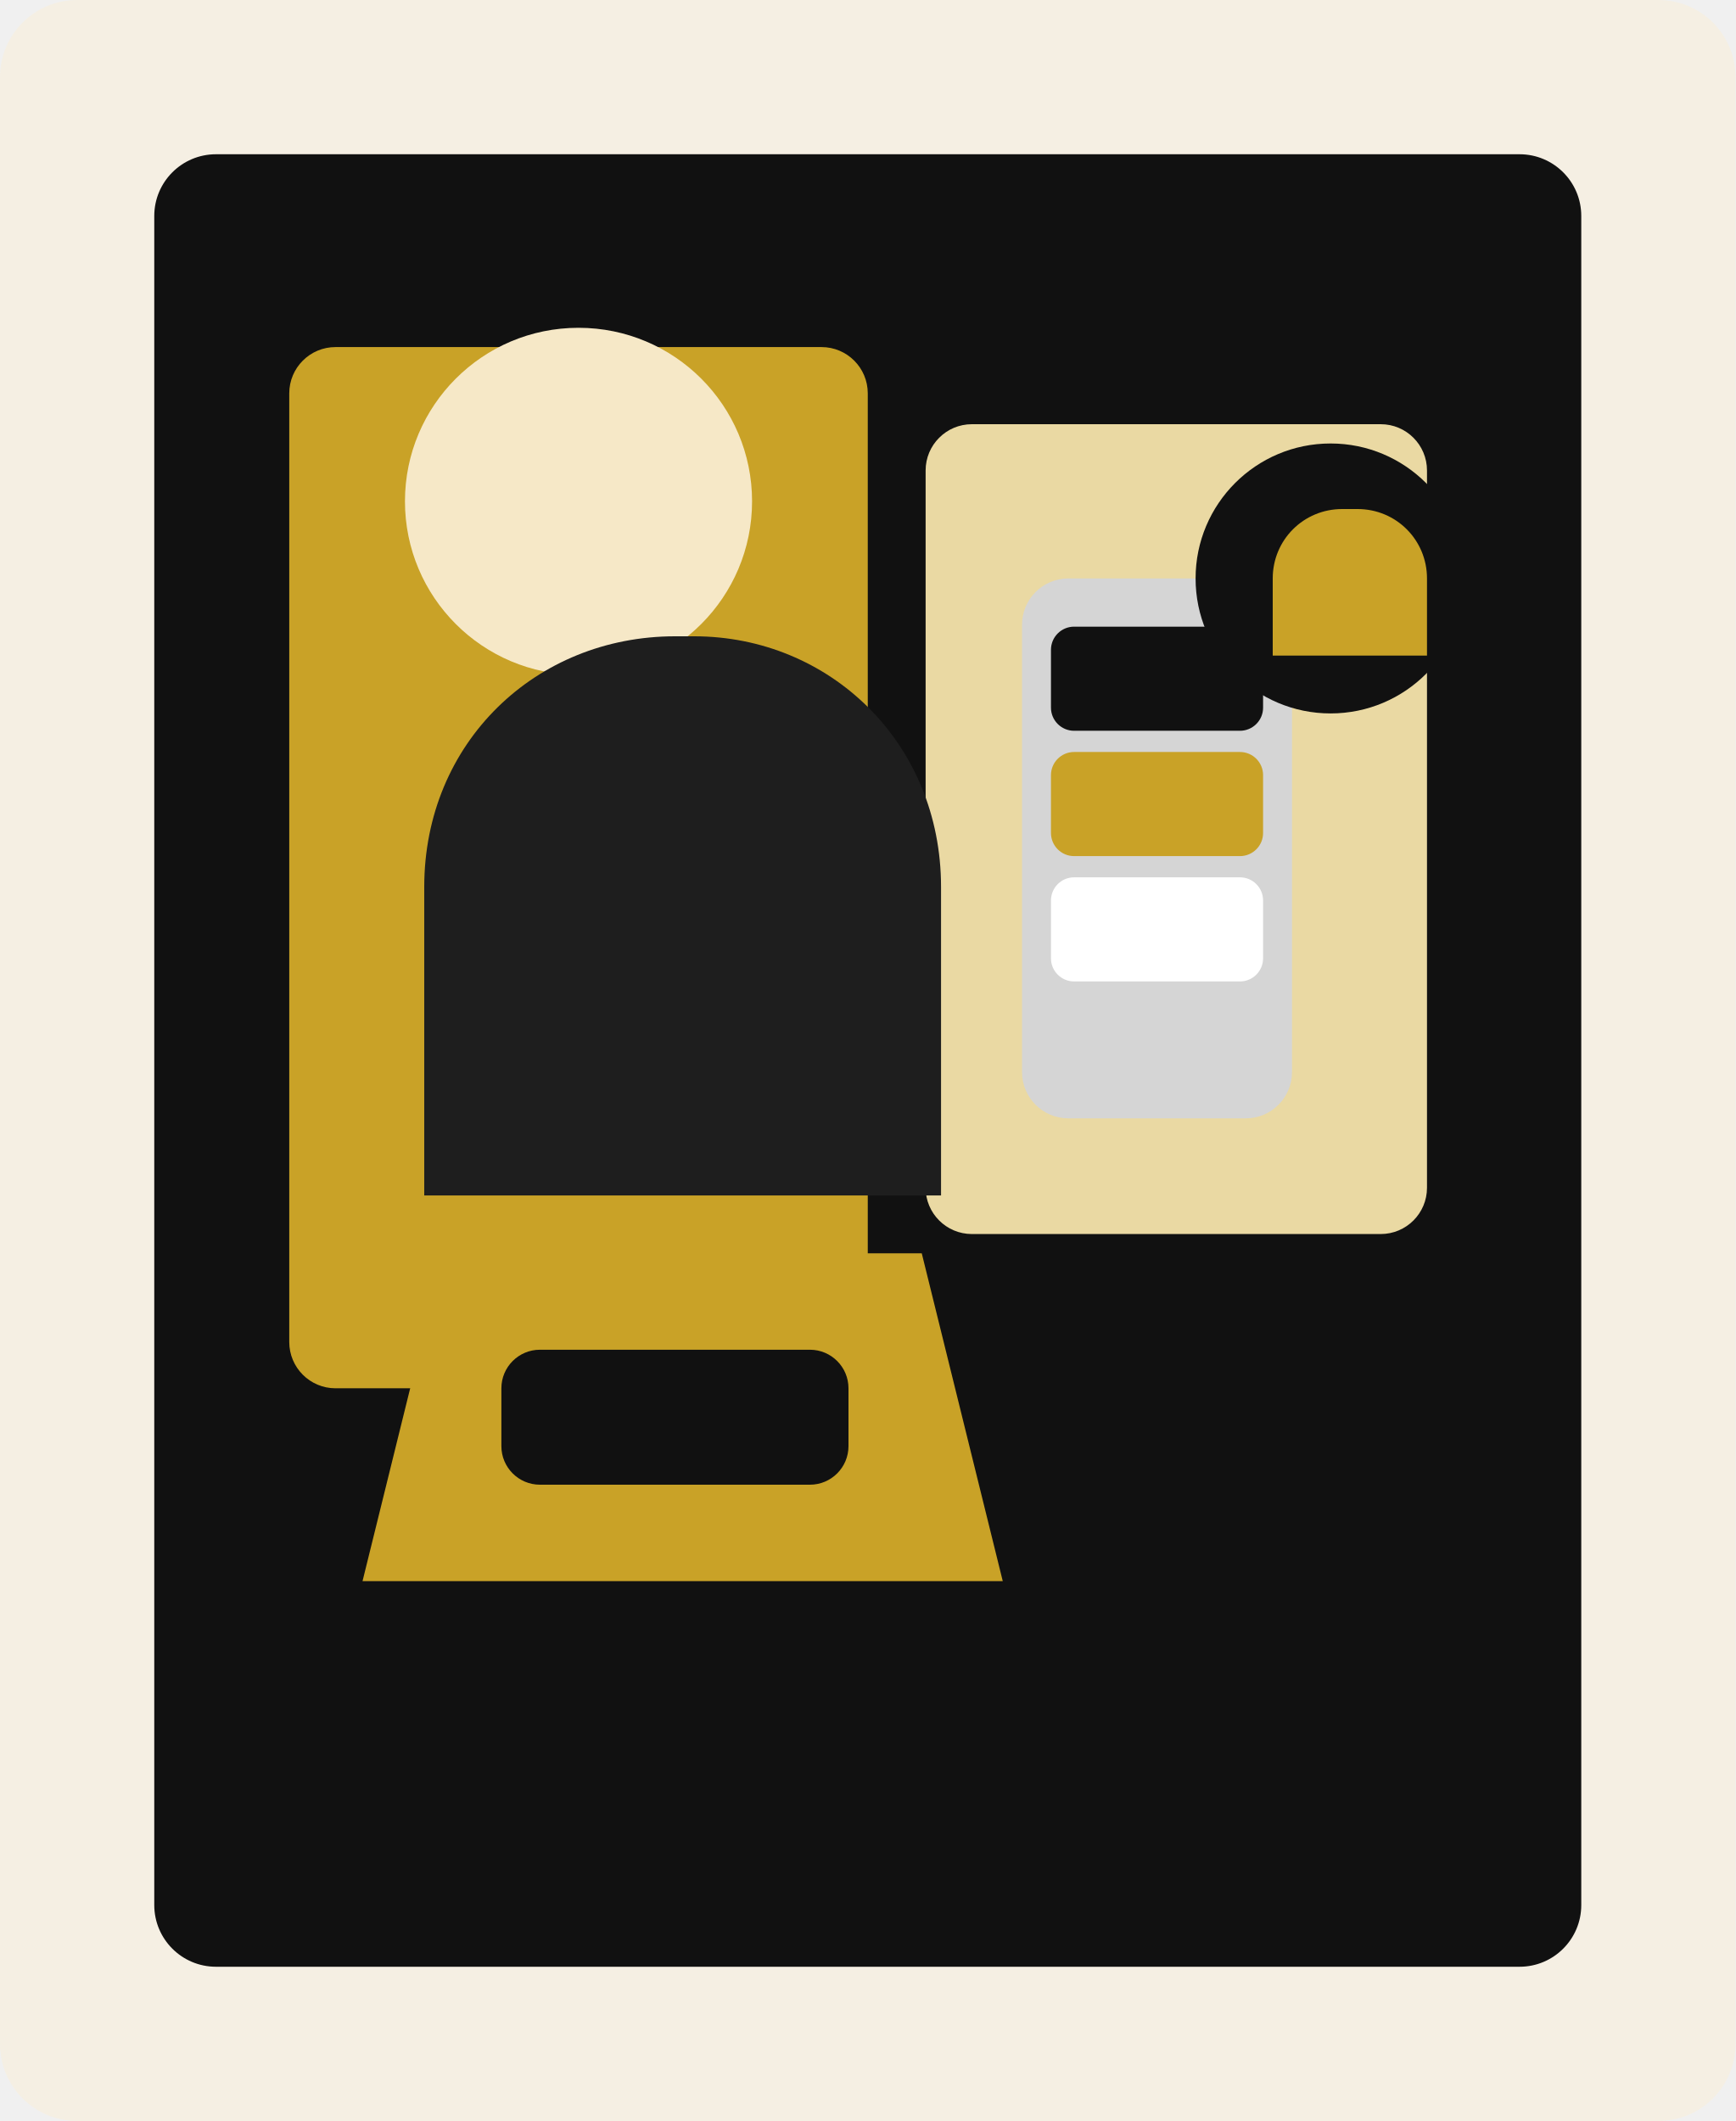
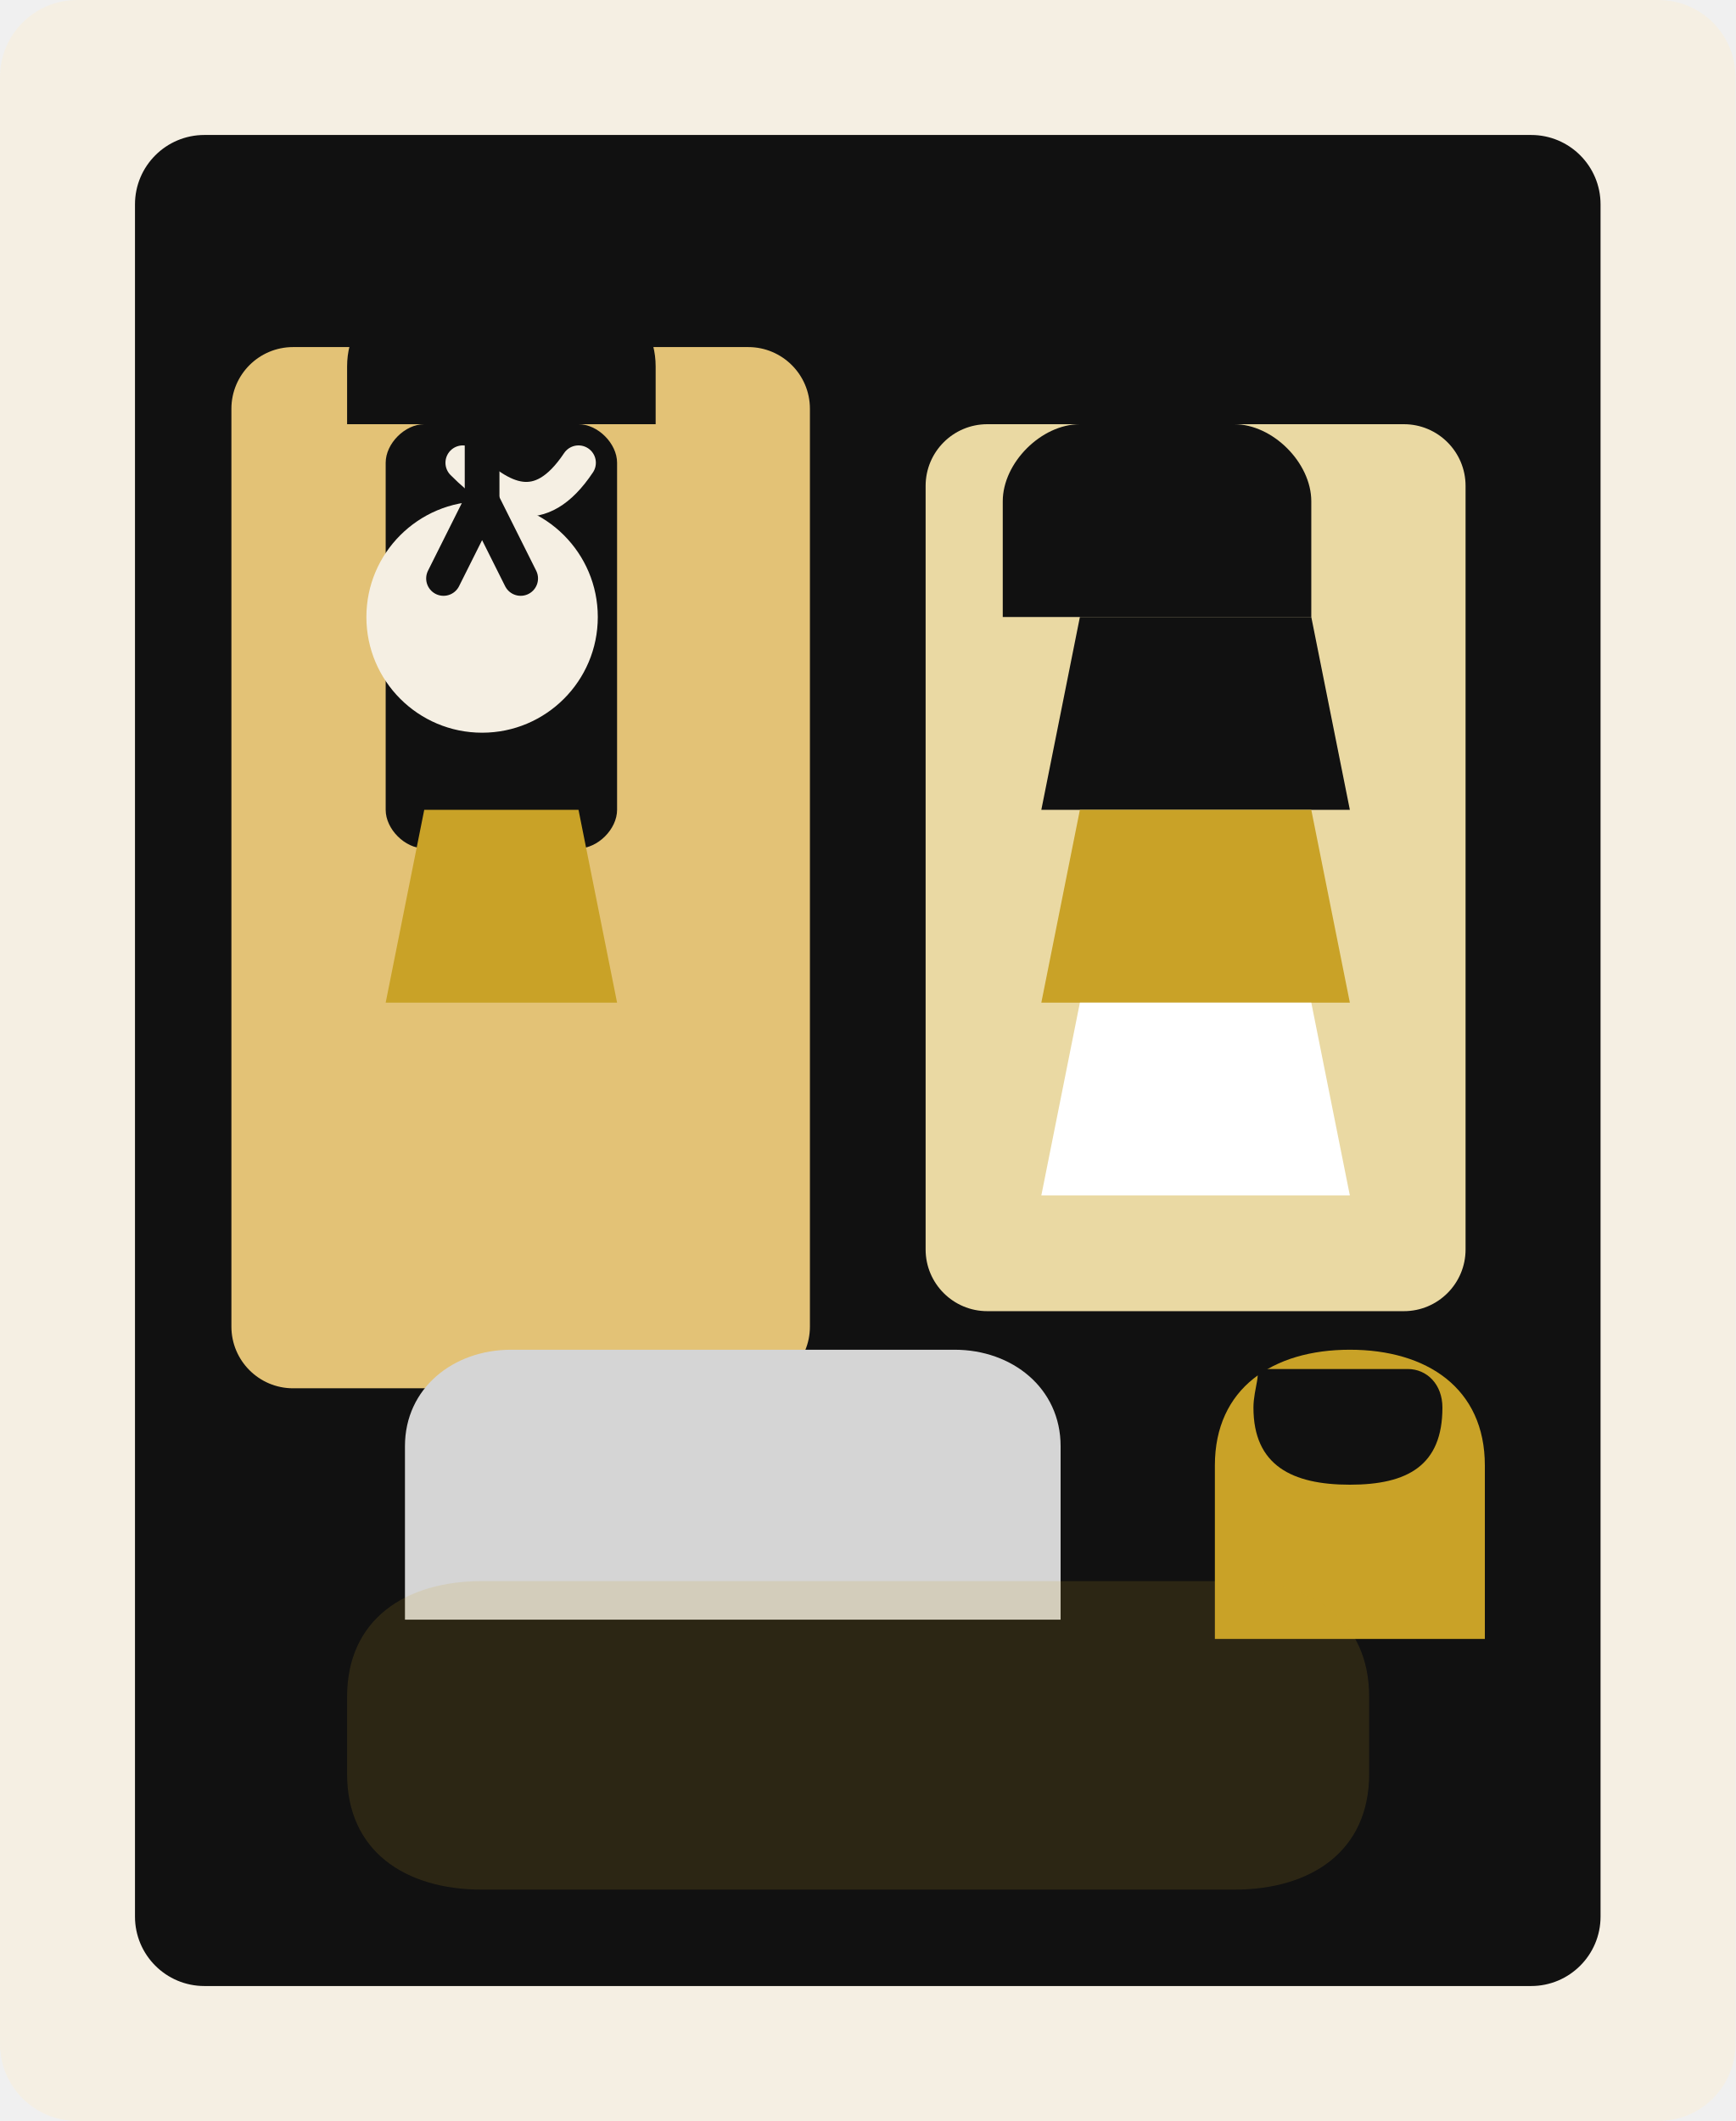
<svg xmlns="http://www.w3.org/2000/svg" width="900" height="1100" viewBox="0 0 900 1100" fill="none">
  <rect width="900" height="1100" rx="40" fill="#F5EFE3" />
-   <rect x="80" y="80" width="740" height="940" rx="32" fill="#111111" />
-   <rect x="150" y="180" width="300" height="540" rx="24" fill="#C9A227" />
-   <rect x="480" y="220" width="260" height="420" rx="24" fill="#EAD9A3" />
-   <circle cx="300" cy="260" r="90" fill="#F6E8C7" />
-   <path d="M220 460C220 385 278 330 350 330H360C430 330 488 385 488 460V620H220V460Z" fill="#1E1E1E" />
-   <path d="M230 650H478L520 820H188L230 650Z" fill="#C9A227" />
-   <rect x="260" y="700" width="180" height="70" rx="20" fill="#111111" />
-   <rect x="530" y="300" width="140" height="280" rx="24" fill="#D5D5D5" />
-   <rect x="545" y="325" width="110" height="54" rx="12" fill="#111111" />
-   <rect x="545" y="390" width="110" height="54" rx="12" fill="#C9A227" />
-   <rect x="545" y="455" width="110" height="54" rx="12" fill="#FFFFFF" />
-   <circle cx="690" cy="300" r="70" fill="#111111" />
-   <path d="M660 300C660 280 676 264 696 264H704C724 264 740 280 740 300V340H660V300Z" fill="#C9A227" />
+   <rect x="70" y="70" width="760" height="960" rx="36" fill="#111111" />
+   <rect x="120" y="180" width="300" height="540" rx="32" fill="#E3C276" />
+   <path d="M180 190C180 160 210 140 240 140H280C310 140 340 160 340 190V220H180V190Z" fill="#111111" />
+   <path d="M220 220H300C310 220 320 230 320 240V420C320 430 310 440 300 440H220C210 440 200 430 200 420V240C200 230 210 220 220 220Z" fill="#111111" />
+   <path d="M220 420L200 520H320L300 420H220Z" fill="#C9A227" />
+   <path d="M240 240C260 260 280 270 300 240" stroke="#F5EFE3" stroke-width="18" stroke-linecap="round" />
+   <rect x="480" y="220" width="280" height="460" rx="32" fill="#EAD9A3" />
+   <path d="M520 260C520 240 540 220 560 220H640C660 220 680 240 680 260V320H520V260Z" fill="#111111" />
+   <path d="M560 320L540 420H700L680 320H560Z" fill="#111111" />
+   <path d="M560 420L540 520H700L680 420H560Z" fill="#C9A227" />
+   <path d="M560 520L540 620H700L680 520H560Z" fill="#FFFFFF" />
+   <path d="M210 750C210 720 235 700 265 700H495C525 700 550 720 550 750V840H210V750Z" fill="#D5D5D5" />
+   <path d="M630 760C630 720 660 700 700 700C740 700 770 720 770 760V850H630V760Z" fill="#C9A227" />
+   <path d="M650 710H730C740 710 748 718 748 730C748 760 730 770 700 770C670 770 650 760 650 730C650 720 655 710 650 710Z" fill="#111111" />
+   <path d="M180 880C180 840 210 820 250 820H640C680 820 710 840 710 880V920C710 960 680 980 640 980H250C210 980 180 960 180 920V880Z" fill="#C9A227" opacity="0.15" />
+   <circle cx="250" cy="320" r="60" fill="#F5EFE3" />
+   <path d="M230 300L250 260L270 300" stroke="#111111" stroke-width="18" stroke-linecap="round" stroke-linejoin="round" />
+   <path d="M250 260V220" stroke="#111111" stroke-width="18" stroke-linecap="round" />
</svg>
